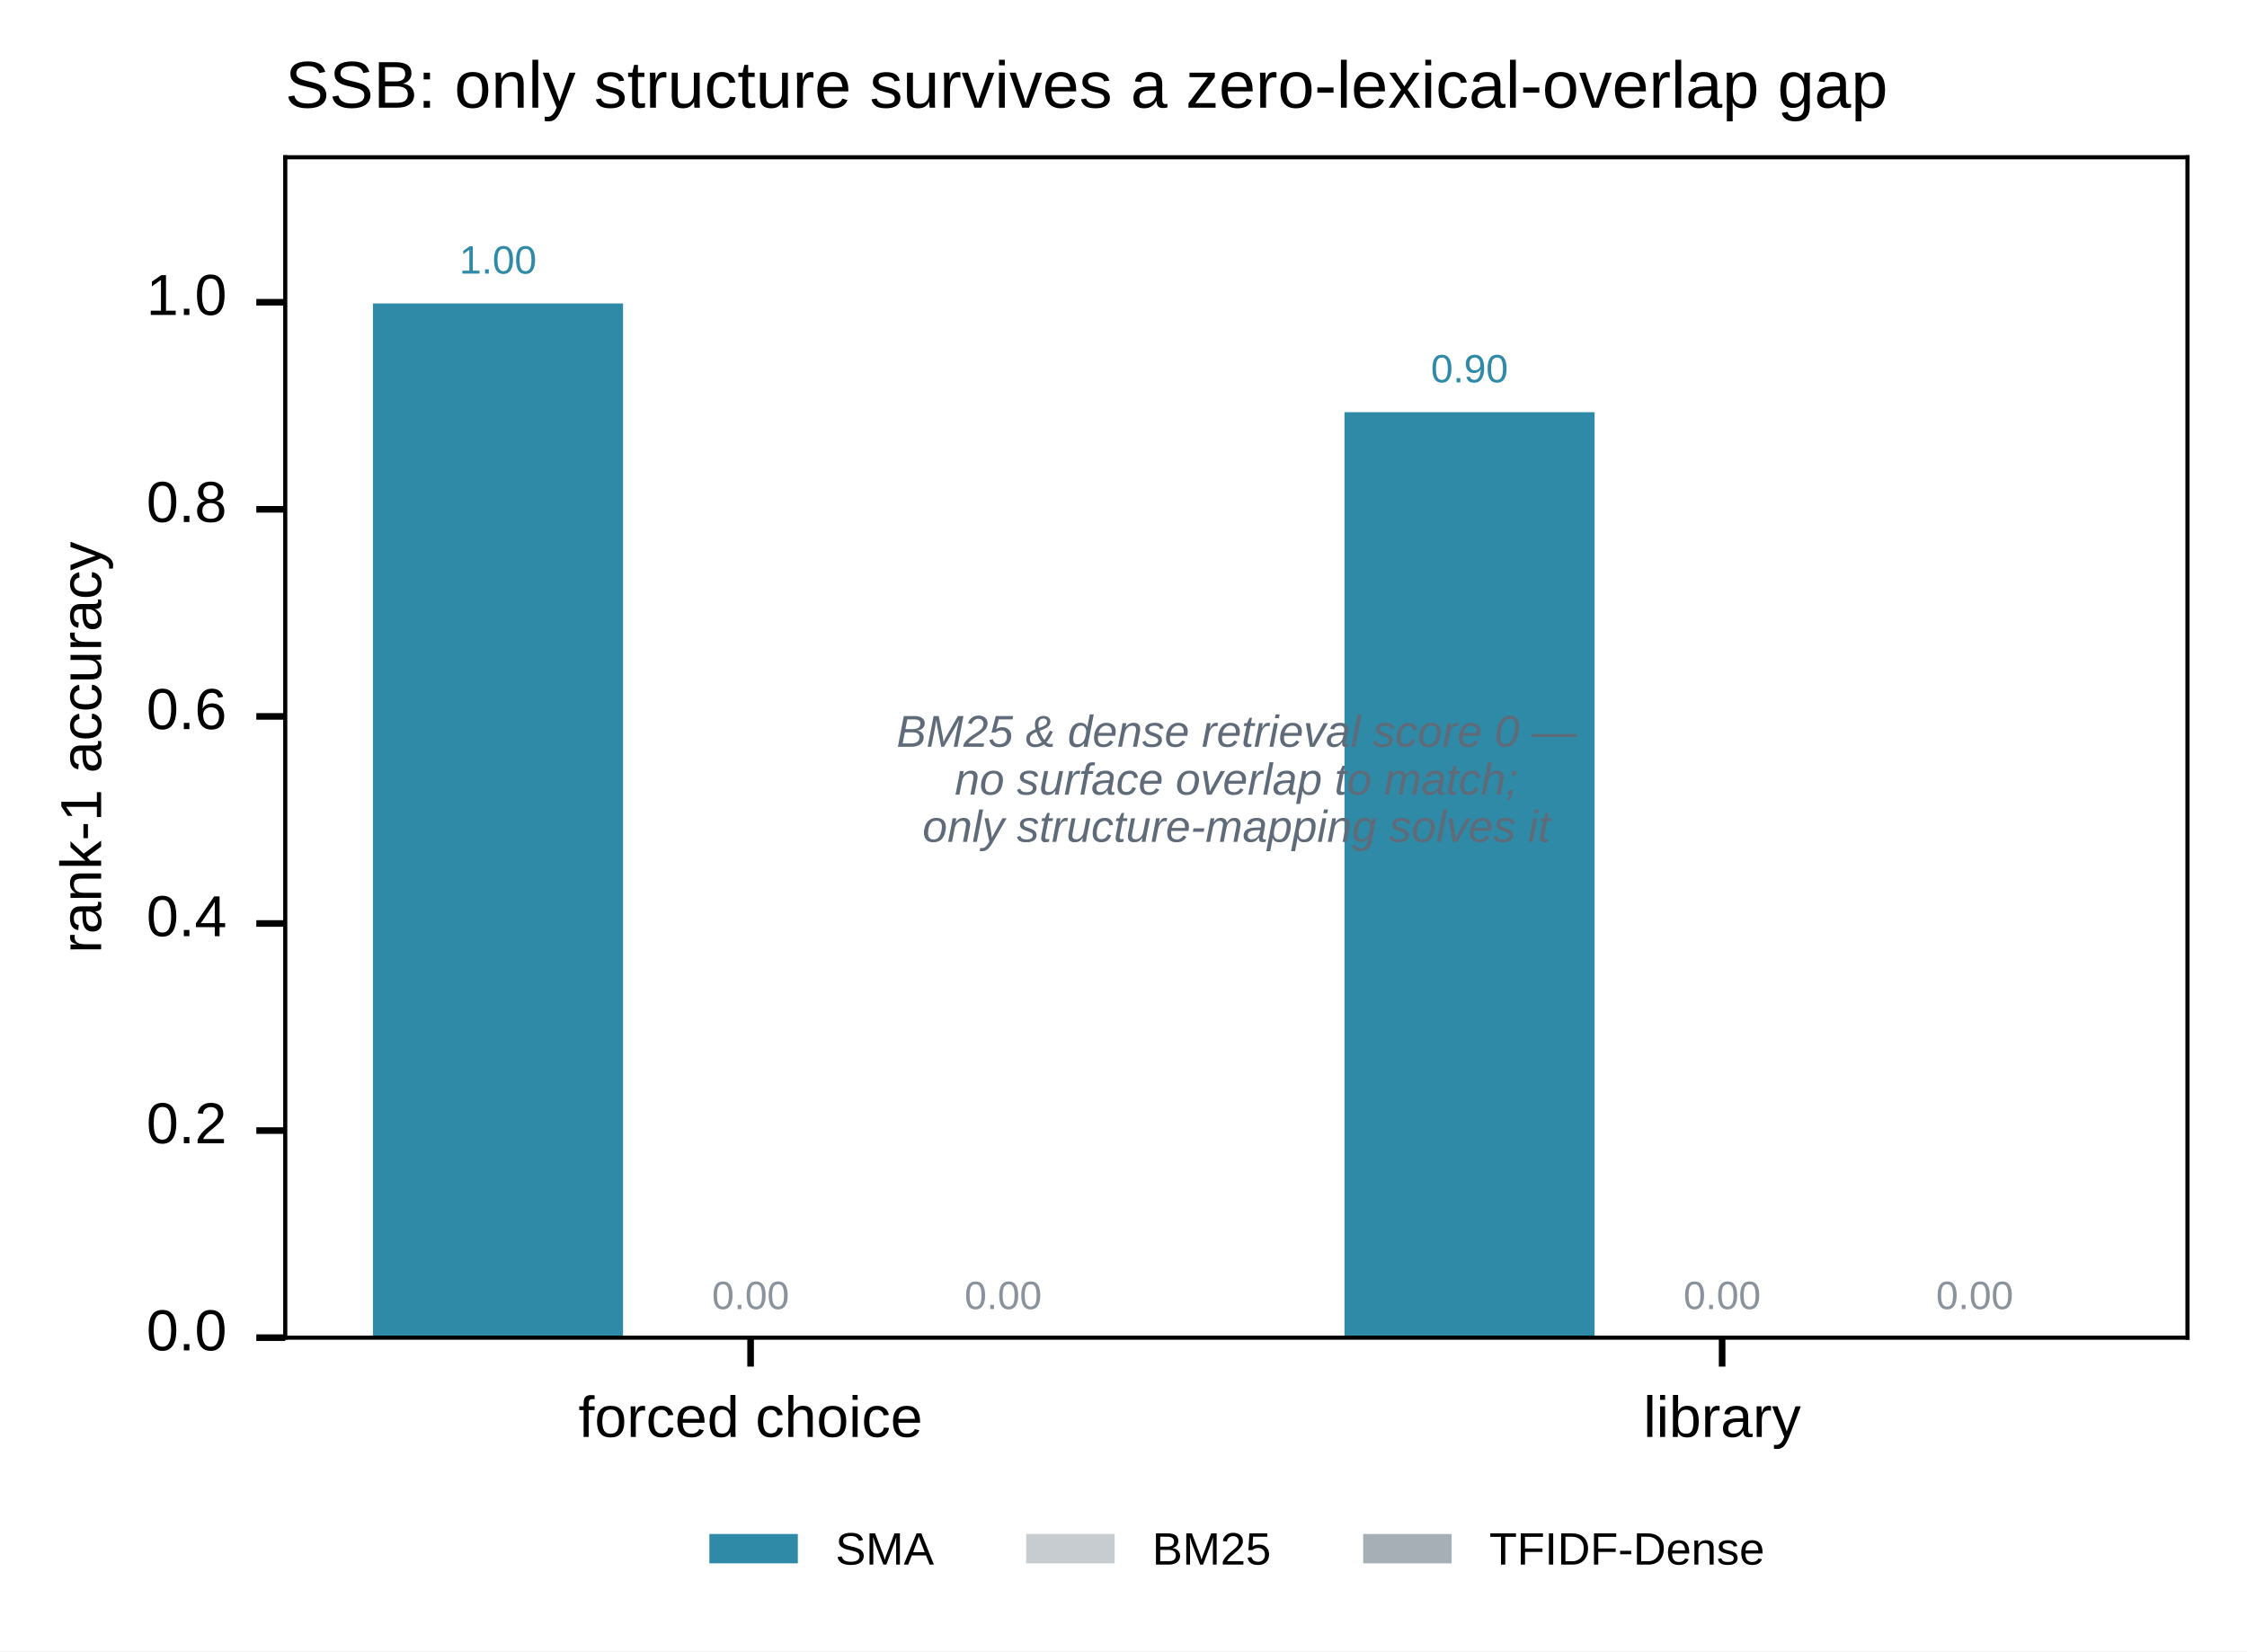
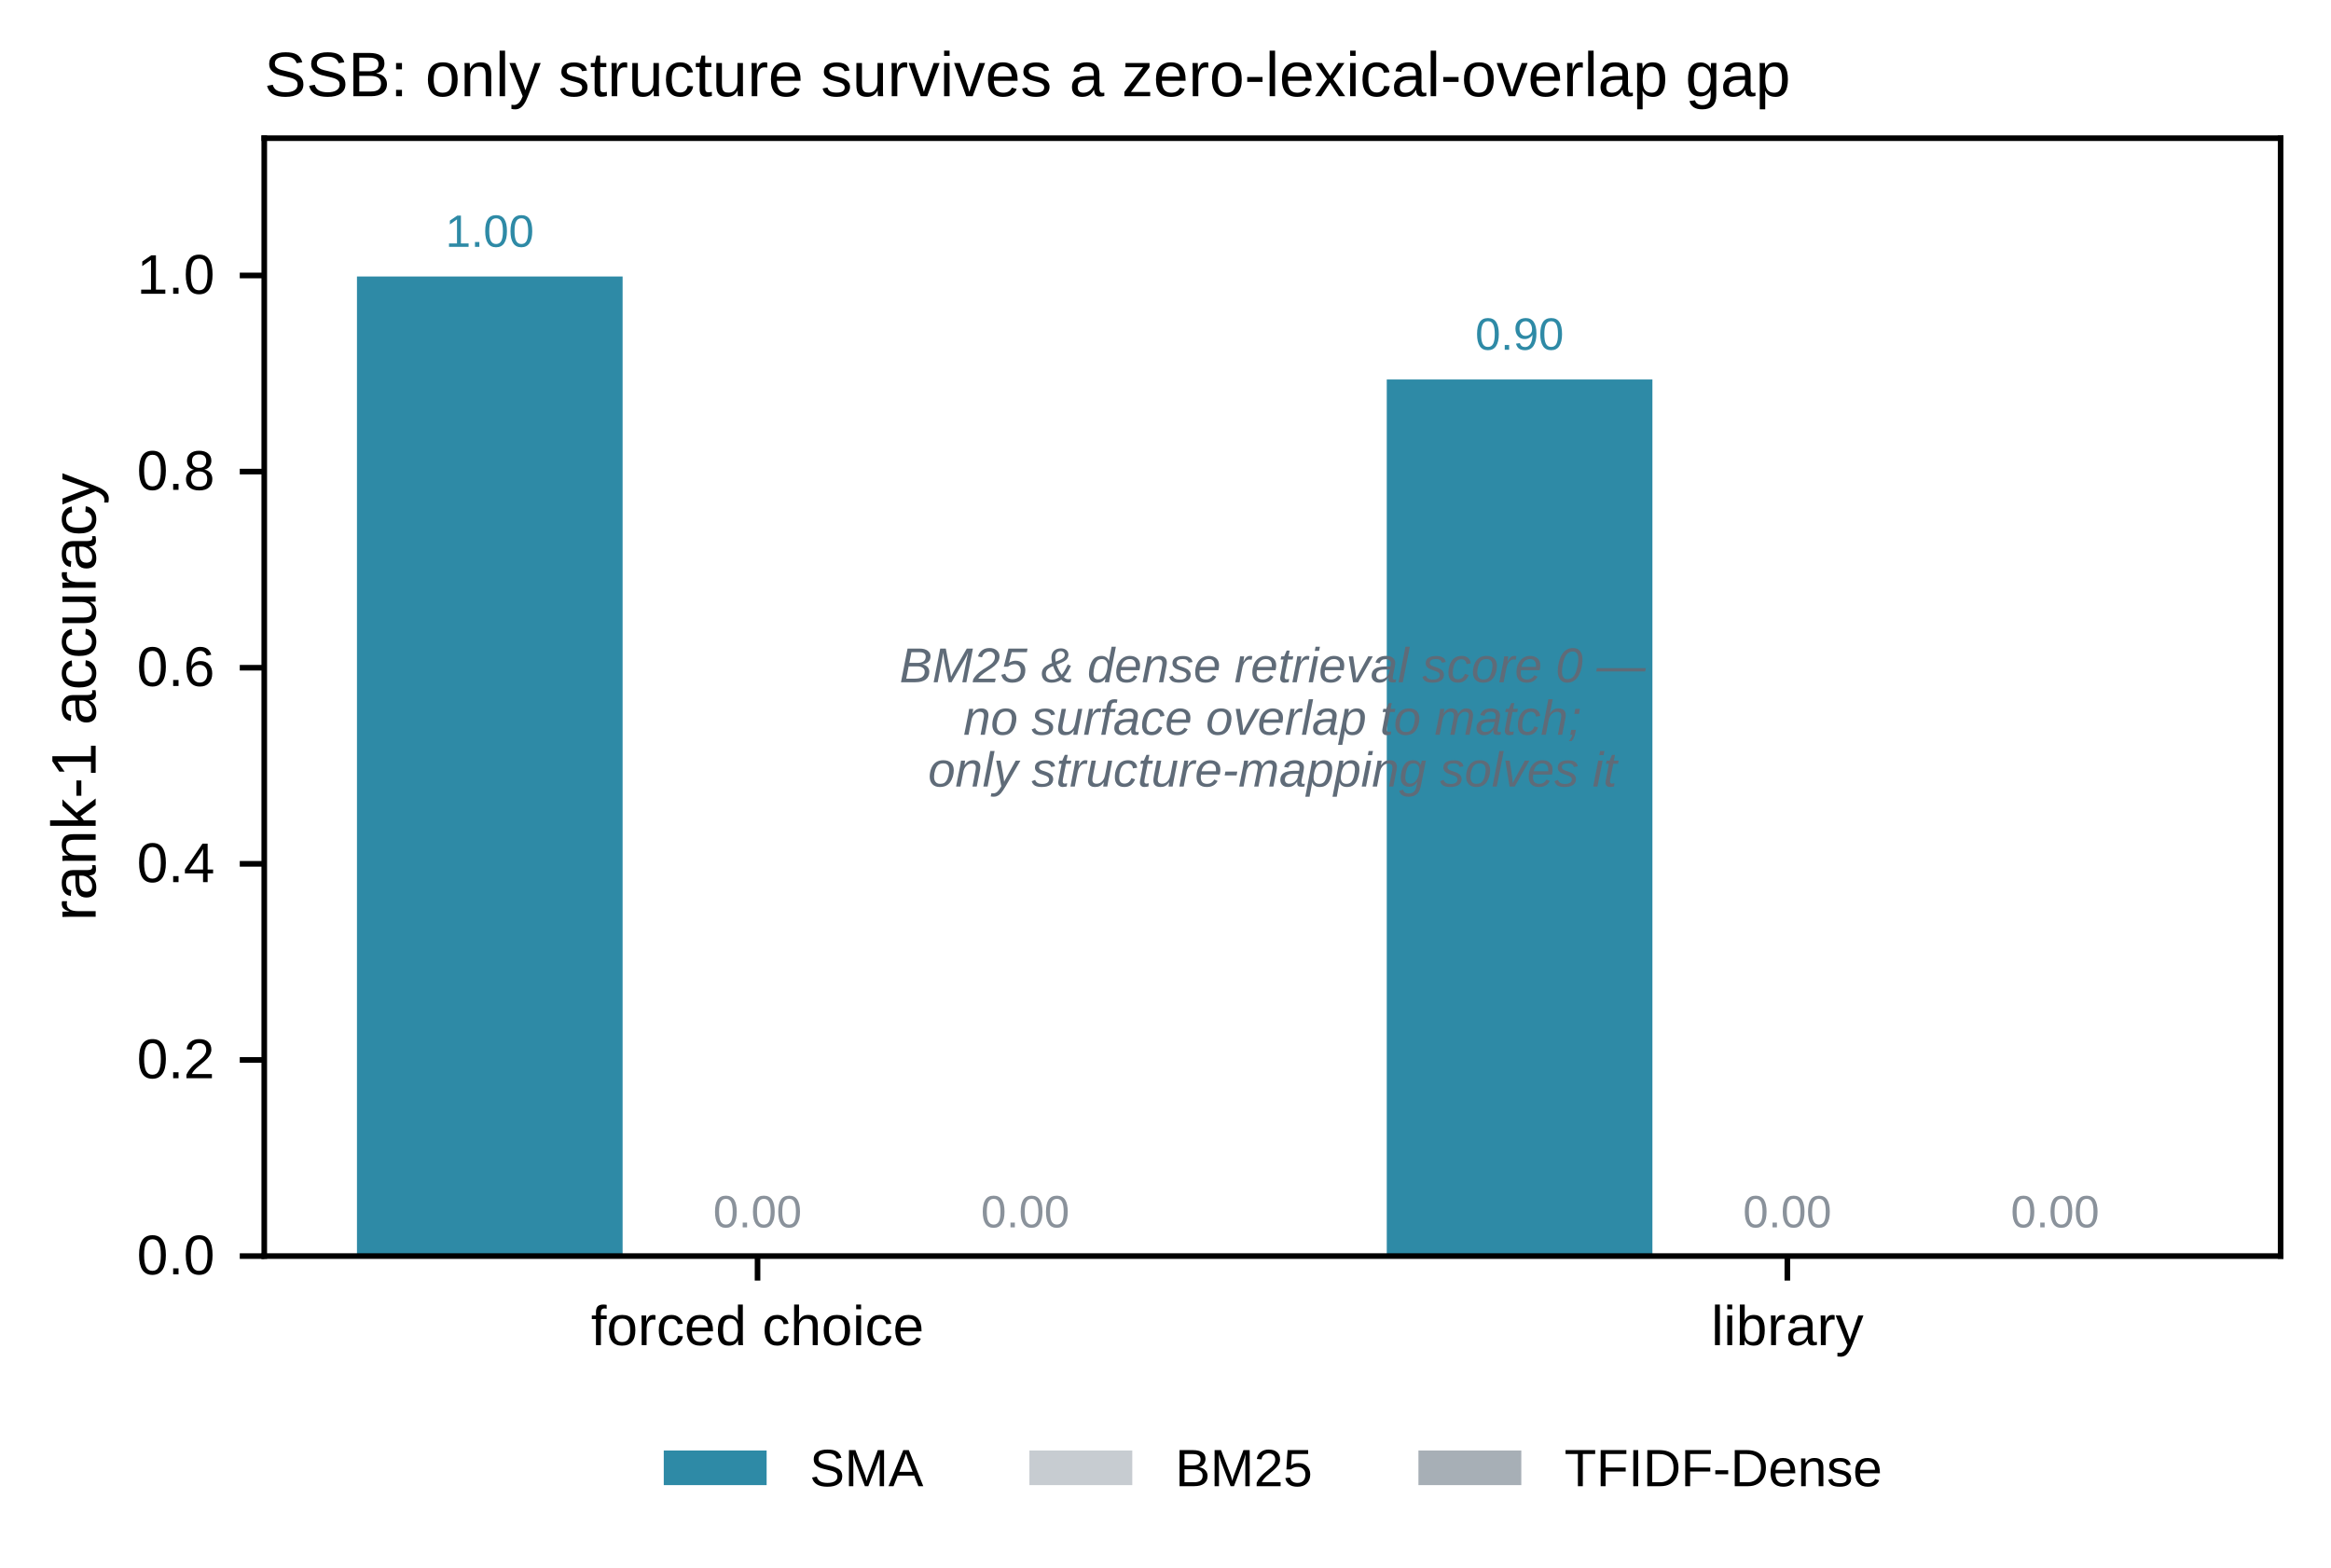
- <svg xmlns="http://www.w3.org/2000/svg" xmlns:xlink="http://www.w3.org/1999/xlink" width="271.81pt" height="199.752pt" viewBox="0 0 271.81 199.752" version="1.1">
+ <svg xmlns="http://www.w3.org/2000/svg" xmlns:xlink="http://www.w3.org/1999/xlink" width="333.103pt" height="224.107pt" viewBox="0 0 333.103 224.107" version="1.1">
  <defs>
    <style type="text/css">*{stroke-linejoin: round; stroke-linecap: butt}</style>
  </defs>
  <g id="figure_1">
    <g id="patch_1">
-       <path d="M 0 199.752  L 271.81 199.752  L 271.81 0  L 0 0  z " style="fill: #ffffff" />
+       <path d="M -0 224.107  L 333.103 224.107  L 333.103 0  L -0 0  z " style="fill: #ffffff" />
    </g>
    <g id="axes_1">
      <g id="patch_2">
-         <path d="M 34.505 161.81  L 264.61 161.81  L 264.61 19.024  L 34.505 19.024  z " style="fill: #ffffff" />
+         <path d="M 37.763 179.527  L 325.903 179.527  L 325.903 19.752  L 37.763 19.752  z " style="fill: #ffffff" />
      </g>
      <g id="patch_3">
-         <path d="M 44.964 161.81  L 75.519 161.81  L 75.519 36.559  L 44.964 36.559  z " clip-path="url(#pe9df49fd4e)" style="fill: #2e8aa6; stroke: #ffffff; stroke-width: 0.3; stroke-linejoin: miter" />
+         <path d="M 50.86 179.527  L 89.122 179.527  L 89.122 39.373  L 50.86 39.373  z " clip-path="url(#p493e9e0e8e)" style="fill: #2e8aa6; stroke: #ffffff; stroke-width: 0.3; stroke-linejoin: miter" />
      </g>
      <g id="patch_4">
-         <path d="M 162.485 161.81  L 193.04 161.81  L 193.04 49.71  L 162.485 49.71  z " clip-path="url(#pe9df49fd4e)" style="fill: #2e8aa6; stroke: #ffffff; stroke-width: 0.3; stroke-linejoin: miter" />
+         <path d="M 198.02 179.527  L 236.282 179.527  L 236.282 54.089  L 198.02 54.089  z " clip-path="url(#p493e9e0e8e)" style="fill: #2e8aa6; stroke: #ffffff; stroke-width: 0.3; stroke-linejoin: miter" />
      </g>
      <g id="patch_5">
-         <path d="M 75.519 161.81  L 106.075 161.81  L 106.075 161.81  L 75.519 161.81  z " clip-path="url(#pe9df49fd4e)" style="fill: #c7ccd1; stroke: #ffffff; stroke-width: 0.3; stroke-linejoin: miter" />
+         <path d="M 89.122 179.527  L 127.384 179.527  L 127.384 179.527  L 89.122 179.527  z " clip-path="url(#p493e9e0e8e)" style="fill: #c7ccd1; stroke: #ffffff; stroke-width: 0.3; stroke-linejoin: miter" />
      </g>
      <g id="patch_6">
-         <path d="M 193.04 161.81  L 223.595 161.81  L 223.595 161.81  L 193.04 161.81  z " clip-path="url(#pe9df49fd4e)" style="fill: #c7ccd1; stroke: #ffffff; stroke-width: 0.3; stroke-linejoin: miter" />
+         <path d="M 236.282 179.527  L 274.544 179.527  L 274.544 179.527  L 236.282 179.527  z " clip-path="url(#p493e9e0e8e)" style="fill: #c7ccd1; stroke: #ffffff; stroke-width: 0.3; stroke-linejoin: miter" />
      </g>
      <g id="patch_7">
-         <path d="M 106.075 161.81  L 136.63 161.81  L 136.63 161.81  L 106.075 161.81  z " clip-path="url(#pe9df49fd4e)" style="fill: #a7afb6; stroke: #ffffff; stroke-width: 0.3; stroke-linejoin: miter" />
+         <path d="M 127.384 179.527  L 165.645 179.527  L 165.645 179.527  L 127.384 179.527  z " clip-path="url(#p493e9e0e8e)" style="fill: #a7afb6; stroke: #ffffff; stroke-width: 0.3; stroke-linejoin: miter" />
      </g>
      <g id="patch_8">
-         <path d="M 223.595 161.81  L 254.151 161.81  L 254.151 161.81  L 223.595 161.81  z " clip-path="url(#pe9df49fd4e)" style="fill: #a7afb6; stroke: #ffffff; stroke-width: 0.3; stroke-linejoin: miter" />
+         <path d="M 274.544 179.527  L 312.805 179.527  L 312.805 179.527  L 274.544 179.527  z " clip-path="url(#p493e9e0e8e)" style="fill: #a7afb6; stroke: #ffffff; stroke-width: 0.3; stroke-linejoin: miter" />
      </g>
      <g id="matplotlib.axis_1">
        <g id="xtick_1">
          <g id="line2d_1">
            <defs>
-               <path id="m4eb5d25c08" d="M 0 0  L 0 3.5  " style="stroke: #000000; stroke-width: 0.8" />
+               <path id="m790a8b13cb" d="M 0 0  L 0 3.5  " style="stroke: #000000; stroke-width: 0.8" />
            </defs>
            <g>
-               <use xlink:href="#m4eb5d25c08" x="90.797" y="161.81" style="stroke: #000000; stroke-width: 0.8" />
+               <use xlink:href="#m790a8b13cb" x="108.253" y="179.527" style="stroke: #000000; stroke-width: 0.8" />
            </g>
          </g>
          <g id="text_1">
-             <text style="font: 7px 'Arial', 'Helvetica', 'DejaVu Sans', sans-serif; text-anchor: middle" x="90.797" y="173.82" transform="rotate(-0 90.79692 173.8203)">forced choice</text>
+             <text style="font: 8px 'Arial', 'Helvetica', 'DejaVu Sans', sans-serif; text-anchor: middle" x="108.253" y="192.254" transform="rotate(-0 108.2527 192.2537)">forced choice</text>
          </g>
        </g>
        <g id="xtick_2">
          <g id="line2d_2">
            <g>
-               <use xlink:href="#m4eb5d25c08" x="208.318" y="161.81" style="stroke: #000000; stroke-width: 0.8" />
+               <use xlink:href="#m790a8b13cb" x="255.413" y="179.527" style="stroke: #000000; stroke-width: 0.8" />
            </g>
          </g>
          <g id="text_2">
-             <text style="font: 7px 'Arial', 'Helvetica', 'DejaVu Sans', sans-serif; text-anchor: middle" x="208.318" y="173.82" transform="rotate(-0 208.3176 173.8203)">library</text>
+             <text style="font: 8px 'Arial', 'Helvetica', 'DejaVu Sans', sans-serif; text-anchor: middle" x="255.413" y="192.254" transform="rotate(-0 255.413 192.2537)">library</text>
          </g>
        </g>
      </g>
      <g id="matplotlib.axis_2">
        <g id="ytick_1">
          <g id="line2d_3">
            <defs>
-               <path id="m01cb5894cd" d="M 0 0  L -3.5 0  " style="stroke: #000000; stroke-width: 0.8" />
+               <path id="m1baed4dbf8" d="M 0 0  L -3.5 0  " style="stroke: #000000; stroke-width: 0.8" />
            </defs>
            <g>
-               <use xlink:href="#m01cb5894cd" x="34.505" y="161.81" style="stroke: #000000; stroke-width: 0.8" />
+               <use xlink:href="#m1baed4dbf8" x="37.763" y="179.527" style="stroke: #000000; stroke-width: 0.8" />
            </g>
          </g>
          <g id="text_3">
-             <g transform="translate(17.70453 164.3151)">
-               <text>
-                 <tspan style="font: 7px 'Arial'" x="0 3.893 5.838" y="-0.969">0.0</tspan>
+             <g transform="translate(19.56297 182.3906)">
+               <text>
+                 <tspan style="font: 8px 'Arial'" x="0 4.449 6.672" y="-0.25">0.0</tspan>
              </text>
            </g>
          </g>
        </g>
        <g id="ytick_2">
          <g id="line2d_4">
            <g>
-               <use xlink:href="#m01cb5894cd" x="34.505" y="136.76" style="stroke: #000000; stroke-width: 0.8" />
+               <use xlink:href="#m1baed4dbf8" x="37.763" y="151.497" style="stroke: #000000; stroke-width: 0.8" />
            </g>
          </g>
          <g id="text_4">
-             <g transform="translate(17.70453 139.2649)">
-               <text>
-                 <tspan style="font: 7px 'Arial'" x="0 3.893 5.838" y="-0.969">0.2</tspan>
+             <g transform="translate(19.56297 154.3597)">
+               <text>
+                 <tspan style="font: 8px 'Arial'" x="0 4.449 6.672" y="-0.25">0.2</tspan>
              </text>
            </g>
          </g>
        </g>
        <g id="ytick_3">
          <g id="line2d_5">
            <g>
-               <use xlink:href="#m01cb5894cd" x="34.505" y="111.709" style="stroke: #000000; stroke-width: 0.8" />
+               <use xlink:href="#m1baed4dbf8" x="37.763" y="123.466" style="stroke: #000000; stroke-width: 0.8" />
            </g>
          </g>
          <g id="text_5">
-             <g transform="translate(17.70453 114.2147)">
-               <text>
-                 <tspan style="font: 7px 'Arial'" x="0 3.893 5.838" y="-0.969">0.4</tspan>
+             <g transform="translate(19.56297 126.3289)">
+               <text>
+                 <tspan style="font: 8px 'Arial'" x="0 4.449 6.672" y="-0.25">0.4</tspan>
              </text>
            </g>
          </g>
        </g>
        <g id="ytick_4">
          <g id="line2d_6">
            <g>
-               <use xlink:href="#m01cb5894cd" x="34.505" y="86.659" style="stroke: #000000; stroke-width: 0.8" />
+               <use xlink:href="#m1baed4dbf8" x="37.763" y="95.435" style="stroke: #000000; stroke-width: 0.8" />
            </g>
          </g>
          <g id="text_6">
-             <g transform="translate(17.70453 89.1645)">
-               <text>
-                 <tspan style="font: 7px 'Arial'" x="0 3.893 5.838" y="-0.969">0.6</tspan>
+             <g transform="translate(19.56297 98.29807)">
+               <text>
+                 <tspan style="font: 8px 'Arial'" x="0 4.449 6.672" y="-0.25">0.6</tspan>
              </text>
            </g>
          </g>
        </g>
        <g id="ytick_5">
          <g id="line2d_7">
            <g>
-               <use xlink:href="#m01cb5894cd" x="34.505" y="61.609" style="stroke: #000000; stroke-width: 0.8" />
+               <use xlink:href="#m1baed4dbf8" x="37.763" y="67.404" style="stroke: #000000; stroke-width: 0.8" />
            </g>
          </g>
          <g id="text_7">
-             <g transform="translate(17.70453 64.11431)">
-               <text>
-                 <tspan style="font: 7px 'Arial'" x="0 3.893 5.838" y="-0.969">0.8</tspan>
+             <g transform="translate(19.56297 70.26725)">
+               <text>
+                 <tspan style="font: 8px 'Arial'" x="0 4.449 6.672" y="-0.25">0.8</tspan>
              </text>
            </g>
          </g>
        </g>
        <g id="ytick_6">
          <g id="line2d_8">
            <g>
-               <use xlink:href="#m01cb5894cd" x="34.505" y="36.559" style="stroke: #000000; stroke-width: 0.8" />
+               <use xlink:href="#m1baed4dbf8" x="37.763" y="39.373" style="stroke: #000000; stroke-width: 0.8" />
            </g>
          </g>
          <g id="text_8">
-             <g transform="translate(17.70453 39.06412)">
-               <text>
-                 <tspan style="font: 7px 'Arial'" x="0 3.893 5.838" y="-0.969">1.0</tspan>
+             <g transform="translate(19.56297 42.23642)">
+               <text>
+                 <tspan style="font: 8px 'Arial'" x="0 4.449 6.672" y="-0.25">1.0</tspan>
              </text>
            </g>
          </g>
        </g>
        <g id="text_9">
-           <text style="font: 7px 'Arial', 'Helvetica', 'DejaVu Sans', sans-serif; text-anchor: middle" x="12.231" y="90.417" transform="rotate(-90 12.23125 90.41679)">rank-1 accuracy</text>
+           <text style="font: 9px 'Arial', 'Helvetica', 'DejaVu Sans', sans-serif; text-anchor: middle" x="13.669" y="99.64" transform="rotate(-90 13.66875 99.63957)">rank-1 accuracy</text>
        </g>
      </g>
      <g id="patch_9">
-         <path d="M 34.505 161.81  L 34.505 19.024  " style="fill: none; stroke: #000000; stroke-width: 0.5; stroke-linejoin: miter; stroke-linecap: square" />
+         <path d="M 37.763 179.527  L 37.763 19.752  " style="fill: none; stroke: #000000; stroke-width: 0.8; stroke-linejoin: miter; stroke-linecap: square" />
      </g>
      <g id="patch_10">
-         <path d="M 264.61 161.81  L 264.61 19.024  " style="fill: none; stroke: #000000; stroke-width: 0.5; stroke-linejoin: miter; stroke-linecap: square" />
+         <path d="M 325.903 179.527  L 325.903 19.752  " style="fill: none; stroke: #000000; stroke-width: 0.8; stroke-linejoin: miter; stroke-linecap: square" />
      </g>
      <g id="patch_11">
-         <path d="M 34.505 161.81  L 264.61 161.81  " style="fill: none; stroke: #000000; stroke-width: 0.5; stroke-linejoin: miter; stroke-linecap: square" />
+         <path d="M 37.763 179.527  L 325.903 179.527  " style="fill: none; stroke: #000000; stroke-width: 0.8; stroke-linejoin: miter; stroke-linecap: square" />
      </g>
      <g id="patch_12">
-         <path d="M 34.505 19.024  L 264.61 19.024  " style="fill: none; stroke: #000000; stroke-width: 0.5; stroke-linejoin: miter; stroke-linecap: square" />
+         <path d="M 37.763 19.752  L 325.903 19.752  " style="fill: none; stroke: #000000; stroke-width: 0.8; stroke-linejoin: miter; stroke-linecap: square" />
      </g>
      <g id="text_10">
-         <text style="fill: #2e8aa6; font: 4.8px 'Arial', 'Helvetica', 'DejaVu Sans', sans-serif; text-anchor: middle" x="60.242" y="33.1" transform="rotate(-0 60.24155 33.09987)">1.00</text>
+         <text style="fill: #2e8aa6; font: 6.5px 'Arial', 'Helvetica', 'DejaVu Sans', sans-serif; text-anchor: middle" x="69.991" y="35.278" transform="rotate(-0 69.99107 35.27834)">1.00</text>
      </g>
      <g id="text_11">
-         <text style="fill: #2e8aa6; font: 4.8px 'Arial', 'Helvetica', 'DejaVu Sans', sans-serif; text-anchor: middle" x="177.762" y="46.251" transform="rotate(-0 177.7622 46.25122)">0.90</text>
+         <text style="fill: #2e8aa6; font: 6.5px 'Arial', 'Helvetica', 'DejaVu Sans', sans-serif; text-anchor: middle" x="217.151" y="49.995" transform="rotate(-0 217.1513 49.99452)">0.90</text>
      </g>
      <g id="text_12">
-         <text style="fill: #8a929b; font: 4.8px 'Arial', 'Helvetica', 'DejaVu Sans', sans-serif; text-anchor: middle" x="90.797" y="158.351" transform="rotate(-0 90.79692 158.3508)">0.00</text>
+         <text style="fill: #8a929b; font: 6.5px 'Arial', 'Helvetica', 'DejaVu Sans', sans-serif; text-anchor: middle" x="108.253" y="175.432" transform="rotate(-0 108.2527 175.4325)">0.00</text>
      </g>
      <g id="text_13">
-         <text style="fill: #8a929b; font: 4.8px 'Arial', 'Helvetica', 'DejaVu Sans', sans-serif; text-anchor: middle" x="208.318" y="158.351" transform="rotate(-0 208.3176 158.3508)">0.00</text>
+         <text style="fill: #8a929b; font: 6.5px 'Arial', 'Helvetica', 'DejaVu Sans', sans-serif; text-anchor: middle" x="255.413" y="175.432" transform="rotate(-0 255.413 175.4325)">0.00</text>
      </g>
      <g id="text_14">
-         <text style="fill: #8a929b; font: 4.8px 'Arial', 'Helvetica', 'DejaVu Sans', sans-serif; text-anchor: middle" x="121.352" y="158.351" transform="rotate(-0 121.3523 158.3508)">0.00</text>
+         <text style="fill: #8a929b; font: 6.5px 'Arial', 'Helvetica', 'DejaVu Sans', sans-serif; text-anchor: middle" x="146.514" y="175.432" transform="rotate(-0 146.5144 175.4325)">0.00</text>
      </g>
      <g id="text_15">
-         <text style="fill: #8a929b; font: 4.8px 'Arial', 'Helvetica', 'DejaVu Sans', sans-serif; text-anchor: middle" x="238.873" y="158.351" transform="rotate(-0 238.8729 158.3508)">0.00</text>
+         <text style="fill: #8a929b; font: 6.5px 'Arial', 'Helvetica', 'DejaVu Sans', sans-serif; text-anchor: middle" x="293.675" y="175.432" transform="rotate(-0 293.6747 175.4325)">0.00</text>
      </g>
      <g id="text_16">
-         <text style="fill: #5f6b78; font: italic 5.4px 'Arial', 'Helvetica', 'DejaVu Sans', sans-serif" transform="translate(108.4413 90.33768)">BM25 &amp; dense retrieval score 0 —</text>
-         <text style="fill: #5f6b78; font: italic 5.4px 'Arial', 'Helvetica', 'DejaVu Sans', sans-serif" transform="translate(115.4921 96.12817)">no surface overlap to match;</text>
-         <text style="fill: #5f6b78; font: italic 5.4px 'Arial', 'Helvetica', 'DejaVu Sans', sans-serif" transform="translate(111.5936 101.8397)">only structure-mapping solves it</text>
+         <text style="fill: #5f6b78; font: italic 7px 'Arial', 'Helvetica', 'DejaVu Sans', sans-serif" transform="translate(128.5344 97.51163)">BM25 &amp; dense retrieval score 0 —</text>
+         <text style="fill: #5f6b78; font: italic 7px 'Arial', 'Helvetica', 'DejaVu Sans', sans-serif" transform="translate(137.6743 105.0178)">no surface overlap to match;</text>
+         <text style="fill: #5f6b78; font: italic 7px 'Arial', 'Helvetica', 'DejaVu Sans', sans-serif" transform="translate(132.6207 112.4216)">only structure-mapping solves it</text>
      </g>
      <g id="text_17">
-         <text style="font: 8px 'Arial', 'Helvetica', 'DejaVu Sans', sans-serif; text-anchor: start" x="34.505" y="13.024" transform="rotate(-0 34.50453 13.02375)">SSB: only structure survives a zero-lexical-overlap gap</text>
+         <text style="font: 9px 'Arial', 'Helvetica', 'DejaVu Sans', sans-serif; text-anchor: start" x="37.763" y="13.752" transform="rotate(-0 37.76297 13.75172)">SSB: only structure survives a zero-lexical-overlap gap</text>
      </g>
      <g id="legend_1">
        <g id="patch_13">
-           <path d="M 85.661 189.259  L 96.661 189.259  L 96.661 185.409  L 85.661 185.409  z " style="fill: #2e8aa6; stroke: #ffffff; stroke-width: 0.3; stroke-linejoin: miter" />
+           <path d="M 94.702 212.417  L 109.702 212.417  L 109.702 207.167  L 94.702 207.167  z " style="fill: #2e8aa6; stroke: #ffffff; stroke-width: 0.3; stroke-linejoin: miter" />
        </g>
        <g id="text_18">
-           <text style="font: 5.5px 'Arial', 'Helvetica', 'DejaVu Sans', sans-serif; text-anchor: start" x="101.061" y="189.259" transform="rotate(-0 101.061 189.2588)">SMA</text>
+           <text style="font: 7.5px 'Arial', 'Helvetica', 'DejaVu Sans', sans-serif; text-anchor: start" x="115.702" y="212.417" transform="rotate(-0 115.7016 212.4166)">SMA</text>
        </g>
        <g id="patch_14">
-           <path d="M 123.98 189.259  L 134.98 189.259  L 134.98 185.409  L 123.98 185.409  z " style="fill: #c7ccd1; stroke: #ffffff; stroke-width: 0.3; stroke-linejoin: miter" />
+           <path d="M 146.954 212.417  L 161.954 212.417  L 161.954 207.167  L 146.954 207.167  z " style="fill: #c7ccd1; stroke: #ffffff; stroke-width: 0.3; stroke-linejoin: miter" />
        </g>
        <g id="text_19">
-           <text style="font: 5.5px 'Arial', 'Helvetica', 'DejaVu Sans', sans-serif; text-anchor: start" x="139.38" y="189.259" transform="rotate(-0 139.3797 189.2588)">BM25</text>
+           <text style="font: 7.5px 'Arial', 'Helvetica', 'DejaVu Sans', sans-serif; text-anchor: start" x="167.954" y="212.417" transform="rotate(-0 167.9543 212.4166)">BM25</text>
        </g>
        <g id="patch_15">
-           <path d="M 164.747 189.259  L 175.747 189.259  L 175.747 185.409  L 164.747 185.409  z " style="fill: #a7afb6; stroke: #ffffff; stroke-width: 0.3; stroke-linejoin: miter" />
+           <path d="M 202.546 212.417  L 217.546 212.417  L 217.546 207.167  L 202.546 207.167  z " style="fill: #a7afb6; stroke: #ffffff; stroke-width: 0.3; stroke-linejoin: miter" />
        </g>
        <g id="text_20">
-           <text style="font: 5.5px 'Arial', 'Helvetica', 'DejaVu Sans', sans-serif; text-anchor: start" x="180.147" y="189.259" transform="rotate(-0 180.1467 189.2588)">TFIDF-Dense</text>
+           <text style="font: 7.5px 'Arial', 'Helvetica', 'DejaVu Sans', sans-serif; text-anchor: start" x="223.546" y="212.417" transform="rotate(-0 223.5458 212.4166)">TFIDF-Dense</text>
        </g>
      </g>
    </g>
  </g>
  <defs>
-     <clipPath id="pe9df49fd4e">
-       <rect x="34.505" y="19.024" width="230.105" height="142.786" />
+     <clipPath id="p493e9e0e8e">
+       <rect x="37.763" y="19.752" width="288.14" height="159.776" />
    </clipPath>
  </defs>
</svg>
